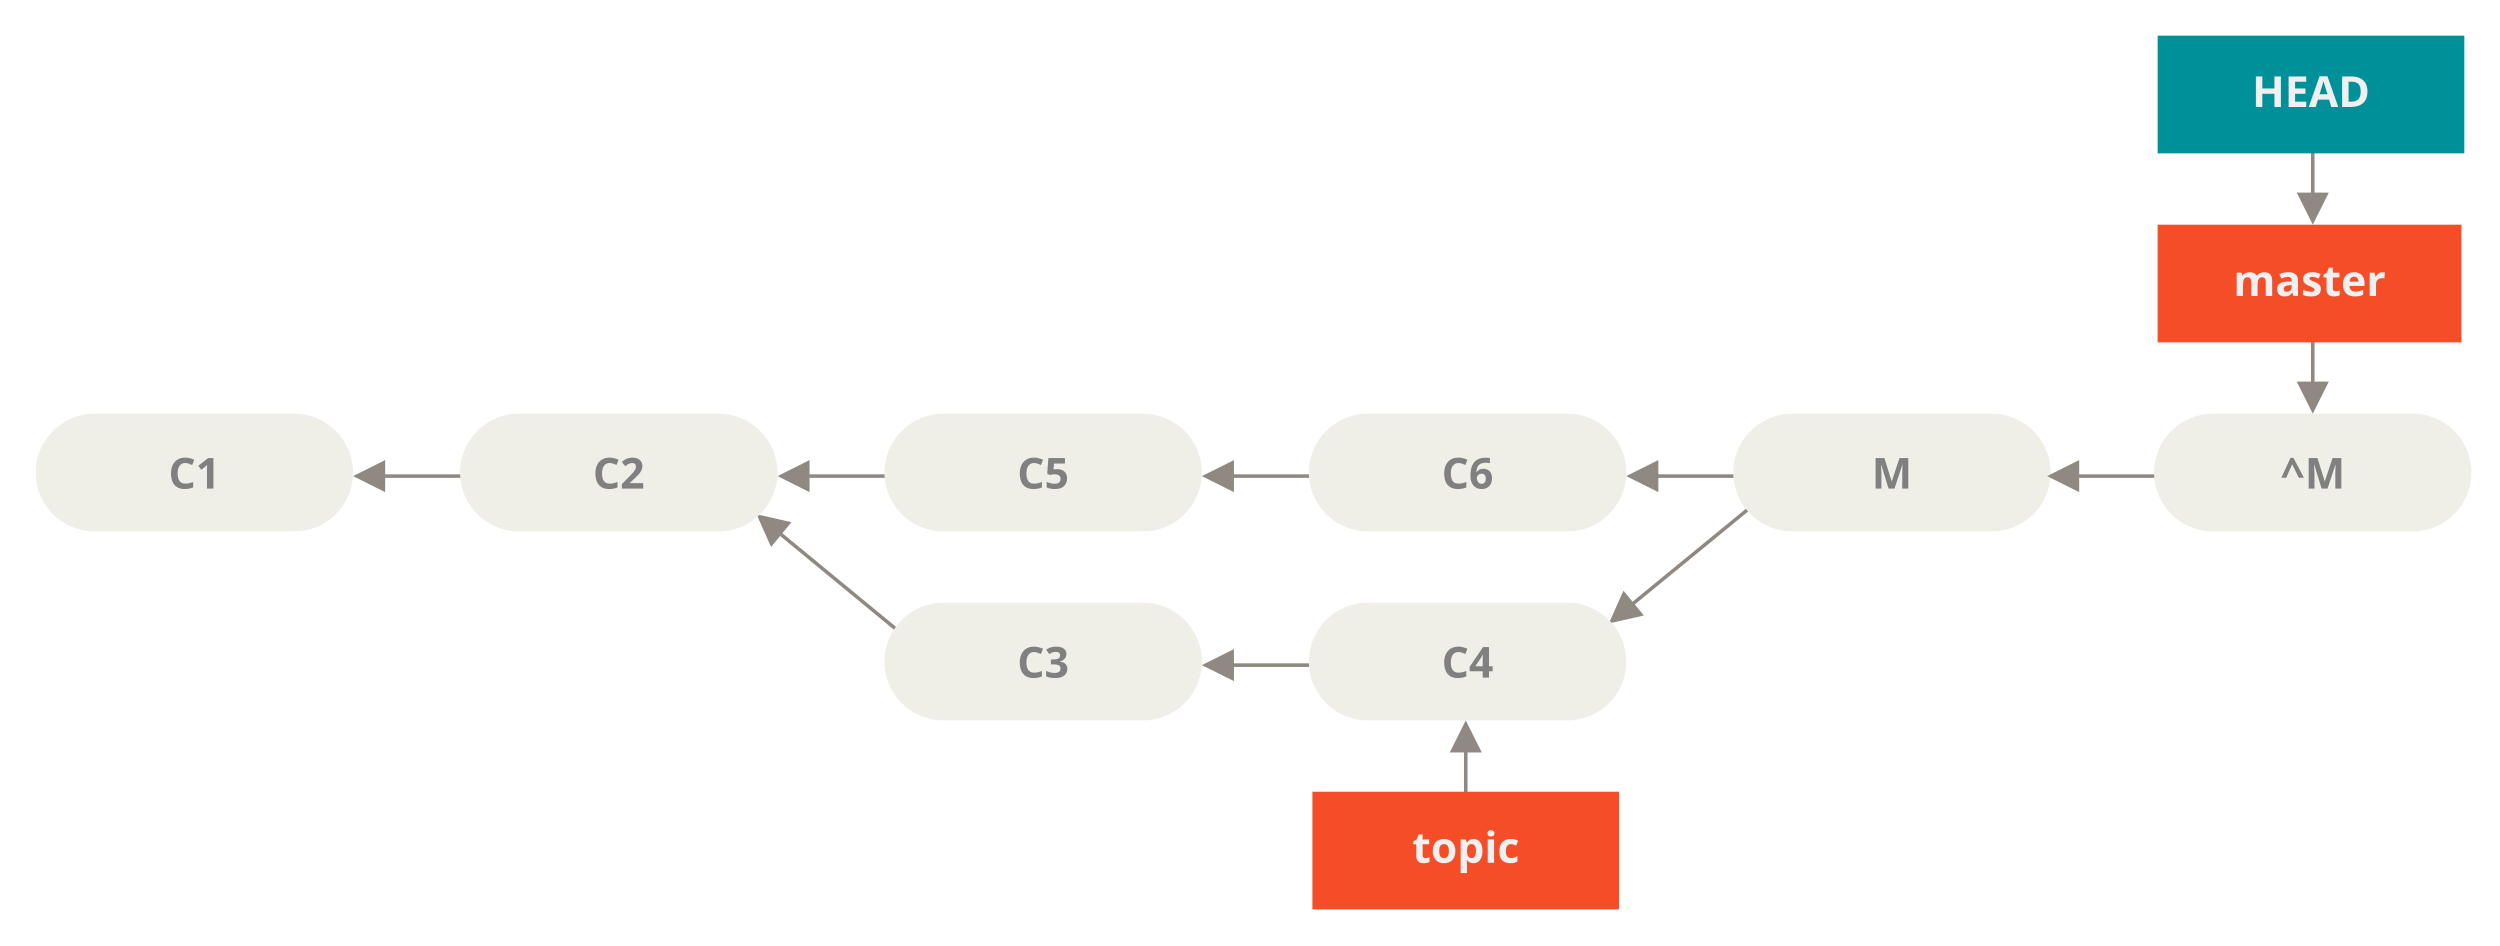
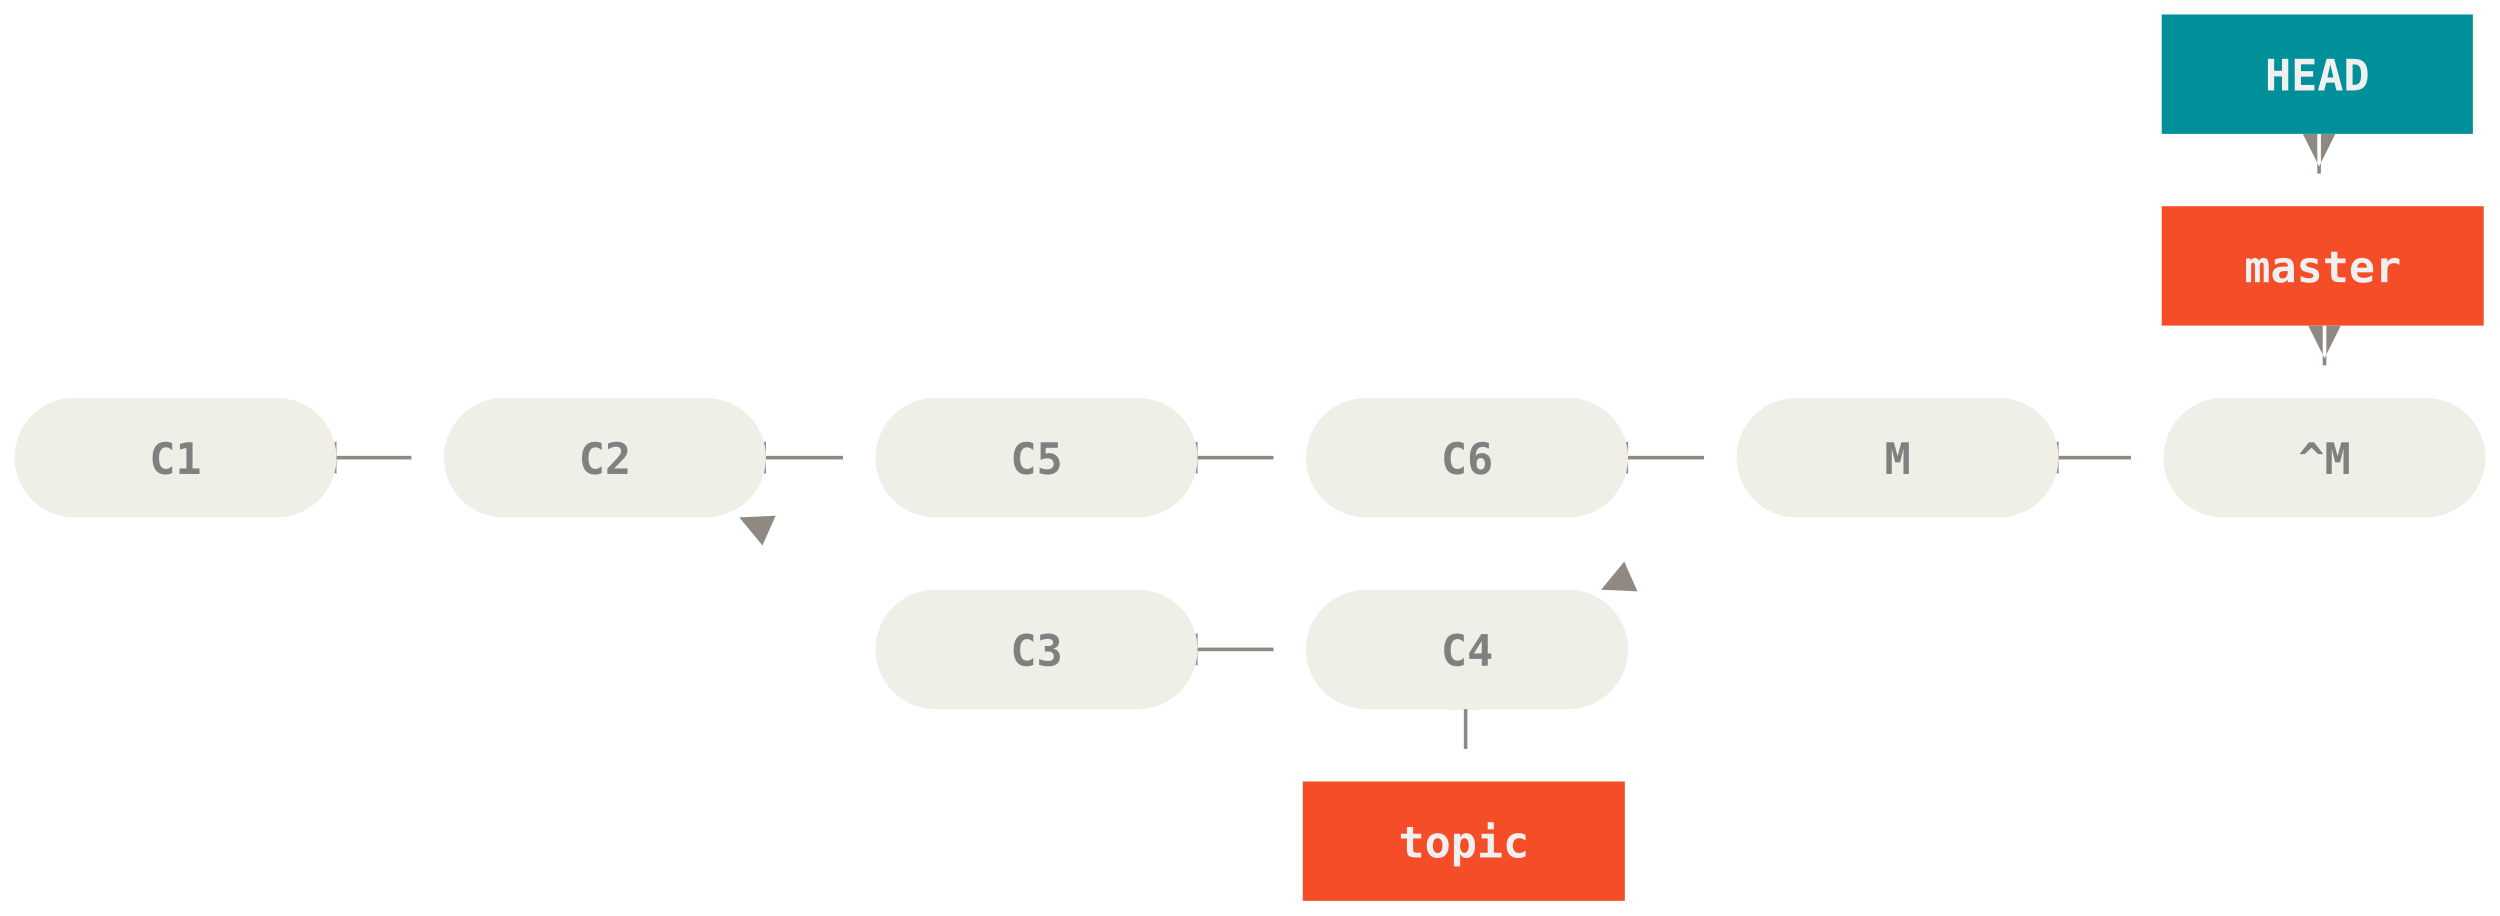
- <svg xmlns="http://www.w3.org/2000/svg" id="svg31651" version="1.1" viewBox="0 0 701 265">
-   <g id="07---Undo-Merge-(revert-1)" fill="none" fill-rule="evenodd">
-     <g id="brown" transform="translate(10 116)">
-       <rect id="Rectangle-1" width="89" height="33" rx="16.5" fill="#EFEFE7" fill-rule="evenodd" />
-       <text id="C6" fill="#979797" font-family="Source Code Pro" font-size="12px" font-weight="700" text-anchor="middle">
-         <tspan id="tspan31547" x="44.5" y="21" fill="#808080">C1</tspan>
-       </text>
-     </g>
-     <path id="Line-2" d="m457.76 168.72 43.814-35.927.634.773-43.814 35.927 2.536 3.093-9.813 2.227 4.106-9.186 2.536 3.093z" fill="#8F8981" fill-rule="nonzero" />
-     <path id="Line-3" d="m219.38 149.52 44.825 36.914-.636.772-44.825-36.914-2.543 3.088-4.087-9.195 9.808 2.248-2.543 3.088z" fill="#8F8981" fill-rule="nonzero" />
-     <g id="Line-+-brown-2" transform="translate(99 116)">
-       <path id="Line" d="m9 17h37v1h-37v4l-9-4.5 9-4.5v4z" fill="#8F8981" fill-rule="nonzero" />
-       <g id="g31560" transform="translate(30)">
-         <rect id="rect31554" width="89" height="33" rx="16.5" fill="#EFEFE7" fill-rule="evenodd" />
-         <text id="text31558" fill="#979797" font-family="Source Code Pro" font-size="12px" font-weight="700" text-anchor="middle">
-           <tspan id="tspan31556" x="44.5" y="21" fill="#808080">C2</tspan>
-         </text>
-       </g>
-     </g>
-     <g id="Line-+-brown-3" transform="translate(218 116)">
-       <path id="path31563" d="m9 17h37v1h-37v4l-9-4.5 9-4.5v4z" fill="#8F8981" fill-rule="nonzero" />
-       <g id="g31571" transform="translate(30)">
-         <rect id="rect31565" width="89" height="33" rx="16.5" fill="#EFEFE7" fill-rule="evenodd" />
-         <text id="text31569" fill="#979797" font-family="Source Code Pro" font-size="12px" font-weight="700" text-anchor="middle">
-           <tspan id="tspan31567" x="44.5" y="21" fill="#808080">C5</tspan>
-         </text>
-       </g>
-     </g>
-     <g id="g31580" transform="translate(248 169)">
-       <rect id="rect31574" width="89" height="33" rx="16.5" fill="#EFEFE7" fill-rule="evenodd" />
-       <text id="text31578" fill="#979797" font-family="Source Code Pro" font-size="12px" font-weight="700" text-anchor="middle">
-         <tspan id="tspan31576" x="44.5" y="21" fill="#808080">C3</tspan>
-       </text>
-     </g>
-     <path id="Line-6" d="m346 186h37v1h-37v4l-9-4.5 9-4.5v4z" fill="#8F8981" fill-rule="nonzero" />
-     <g id="g31589" transform="translate(367 169)">
-       <rect id="rect31583" width="89" height="33" rx="16.5" fill="#EFEFE7" fill-rule="evenodd" />
-       <text id="text31587" fill="#979797" font-family="Source Code Pro" font-size="12px" font-weight="700" text-anchor="middle">
-         <tspan id="tspan31585" x="44.5" y="21" fill="#808080">C4</tspan>
-       </text>
-     </g>
-     <g id="Line-+-brown-4" transform="translate(337 116)">
-       <path id="path31591" d="m9 17h37v1h-37v4l-9-4.5 9-4.5v4z" fill="#8F8981" fill-rule="nonzero" />
-       <g id="g31599" transform="translate(30)">
-         <rect id="rect31593" width="89" height="33" rx="16.5" fill="#EFEFE7" fill-rule="evenodd" />
-         <text id="text31597" fill="#979797" font-family="Source Code Pro" font-size="12px" font-weight="700" text-anchor="middle">
-           <tspan id="tspan31595" x="44.5" y="21" fill="#808080">C6</tspan>
-         </text>
-       </g>
-     </g>
-     <g id="Line-7-+-brown-5" transform="translate(456 116)">
-       <path id="Line-7" d="m9 17h37v1h-37v4l-9-4.5 9-4.5v4z" fill="#8F8981" fill-rule="nonzero" />
-       <g id="g31609" transform="translate(30)">
-         <rect id="rect31603" width="89" height="33" rx="16.5" fill="#EFEFE7" fill-rule="evenodd" />
-         <text id="text31607" fill="#979797" font-family="Source Code Pro" font-size="12px" font-weight="700" text-anchor="middle">
-           <tspan id="tspan31605" x="44.5" y="21" fill="#808080">M</tspan>
-         </text>
-       </g>
-     </g>
-     <path id="path31612" d="m583 133h37v1h-37v4l-9-4.5 9-4.5v4z" fill="#8F8981" fill-rule="nonzero" />
-     <g id="g31620" transform="translate(604 116)">
-       <rect id="rect31614" width="89" height="33" rx="16.5" fill="#EFEFE7" fill-rule="evenodd" />
-       <text id="text31618" fill="#979797" font-family="Source Code Pro" font-size="12px" font-weight="700" text-anchor="middle">
-         <tspan id="tspan31616" x="44.5" y="21" fill="#808080">^M</tspan>
-       </text>
-     </g>
-     <g id="Line-4-+-ref-+-Line-4-+-ref-2" transform="translate(605 10)">
-       <g id="Line-4-+-ref" transform="translate(0 53)">
-         <path id="Line-4" d="m43 44v-36h1v36h4l-4.5 9-4.5-9h4z" fill="#8F8981" fill-rule="nonzero" />
-         <g id="ref">
-           <rect id="Rectangle-2" width="85.196" height="33" fill="#F44D27" fill-rule="evenodd" />
-           <text id="master" fill="#979797" font-family="Source Code Pro" font-size="12px" font-weight="700" text-anchor="middle">
-             <tspan id="tspan31624" x="42.598" y="20" fill="#f0f0f0">master</tspan>
-           </text>
-         </g>
-       </g>
-       <g id="Line-4-+-ref-2">
-         <path id="path31629" d="m43 44v-36h1v36h4l-4.5 9-4.5-9h4z" fill="#8F8981" fill-rule="nonzero" />
-         <g id="symref">
-           <rect id="rect31631" width="86" height="33" fill="#00909A" fill-rule="evenodd" />
-           <text id="text31635" fill="#979797" font-family="Source Code Pro" font-size="12px" font-weight="700" text-anchor="middle">
-             <tspan id="tspan31633" x="43" y="20" fill="#f0f0f0">HEAD</tspan>
-           </text>
-         </g>
-       </g>
-     </g>
-     <g id="Line-5-+-ref-2" transform="translate(368 202)">
-       <path id="Line-5" transform="matrix(1 0 0 -1 -.5 45)" d="m43 36v-36h1v36h4l-4.5 9-4.5-9z" style="fill-rule:nonzero;fill:#8f8981" />
-       <g id="g31647" transform="translate(0 20)">
-         <rect id="rect31641" transform="scale(.81132 1)" width="106" height="33" style="fill-rule:evenodd;fill:#f44d27" />
-         <text id="text31645" transform="translate(-9.9783 -.074)" font-size="12px" font-weight="700" style="fill:#979797;font-family:'Source Code Pro';font-size:12px;font-weight:700;text-anchor:middle">
-           <tspan id="tspan31643" x="53" y="20" style="fill:#f0f0f0">topic</tspan>
-         </text>
-       </g>
-     </g>
+ <svg xmlns="http://www.w3.org/2000/svg" version="1.1" width="1382" height="506" viewBox="0 0 691 253">
+   <path d="m93 126h20.7v1h-20.7v4l-9-4.5 9-4.5z" fill="#8f8981" />
+   <path d="m211.7 126h21.3v1h-21.3v4l-9-4.5 9-4.5z" fill="#8f8981" />
+   <path d="M249.359 163 L212.565 146.654 L214.392 142.542 L204.341 143 L210.738 150.766 L212.565 146.654 Z" fill="#8f8981" />
+   <path d="m331 179h21v1h-21v4l-9-4.5 9-4.5z" fill="#8f8981" />
+   <path d="m331 126h21v1h-21v4l-9-4.5 9-4.5z" fill="#8f8981" />
+   <path d="m450 126h21v1h-21v4l-9-4.5 9-4.5z" fill="#8f8981" />
+   <path d="M487.453 143 L450.769 159.338 L448.938 155.228 L442.547 163 L452.599 163.449 L450.769 159.338 Z" fill="#8f8981" />
+   <path d="m569 126h20v1h-20v4l-9-4.5 9-4.5z" fill="#8f8981" />
+   <path d="m642 90v11h1v-11h4l-4.5 9-4.5-9z" fill="#8f8981" />
+   <path d="m640.5 37v11h1v-11h4l-4.5 9-4.5-9z" fill="#8f8981" />
+   <path d="m404.6 196v11h1v-11h4l-4.5-9-4.5 9z" fill="#8f8981" />
+   <g>
+     <rect x="4" y="110" width="89" height="33" rx="16.5" ry="16.5" fill="#efefe7" />
+     <text font-size="12px" font-weight="700" font-family="'JetBrains Mono', 'Source Code Pro', monospace" text-anchor="middle">
+       <tspan x="48.5" y="131" fill="gray">C1</tspan>
+     </text>
+   </g>
+   <g>
+     <rect x="122.7" y="110" width="89" height="33" rx="16.5" ry="16.5" fill="#efefe7" />
+     <text font-size="12px" font-weight="700" font-family="'JetBrains Mono', 'Source Code Pro', monospace" text-anchor="middle">
+       <tspan x="167.2" y="131" fill="gray">C2</tspan>
+     </text>
+   </g>
+   <g>
+     <rect x="242" y="110" width="89" height="33" rx="16.5" ry="16.5" fill="#efefe7" />
+     <text font-size="12px" font-weight="700" font-family="'JetBrains Mono', 'Source Code Pro', monospace" text-anchor="middle">
+       <tspan x="286.5" y="131" fill="gray">C5</tspan>
+     </text>
+   </g>
+   <g>
+     <rect x="242" y="163" width="89" height="33" rx="16.5" ry="16.5" fill="#efefe7" />
+     <text font-size="12px" font-weight="700" font-family="'JetBrains Mono', 'Source Code Pro', monospace" text-anchor="middle">
+       <tspan x="286.5" y="184" fill="gray">C3</tspan>
+     </text>
+   </g>
+   <g>
+     <rect x="361" y="163" width="89" height="33" rx="16.5" ry="16.5" fill="#efefe7" />
+     <text font-size="12px" font-weight="700" font-family="'JetBrains Mono', 'Source Code Pro', monospace" text-anchor="middle">
+       <tspan x="405.5" y="184" fill="gray">C4</tspan>
+     </text>
+   </g>
+   <g>
+     <rect x="361" y="110" width="89" height="33" rx="16.5" ry="16.5" fill="#efefe7" />
+     <text font-size="12px" font-weight="700" font-family="'JetBrains Mono', 'Source Code Pro', monospace" text-anchor="middle">
+       <tspan x="405.5" y="131" fill="gray">C6</tspan>
+     </text>
+   </g>
+   <g>
+     <rect x="480" y="110" width="89" height="33" rx="16.5" ry="16.5" fill="#efefe7" />
+     <text font-size="12px" font-weight="700" font-family="'JetBrains Mono', 'Source Code Pro', monospace" text-anchor="middle">
+       <tspan x="524.5" y="131" fill="gray">M</tspan>
+     </text>
+   </g>
+   <g>
+     <rect x="598" y="110" width="89" height="33" rx="16.5" ry="16.5" fill="#efefe7" />
+     <text font-size="12px" font-weight="700" font-family="'JetBrains Mono', 'Source Code Pro', monospace" text-anchor="middle">
+       <tspan x="642.5" y="131" fill="gray">^M</tspan>
+     </text>
+   </g>
+   <g>
+     <rect x="597.5" y="57" width="89" height="33" fill="#f44d27" />
+     <text font-size="12px" font-weight="700" font-family="'JetBrains Mono', 'Source Code Pro', monospace" text-anchor="middle">
+       <tspan x="642" y="78" fill="#f0f0f0">master</tspan>
+     </text>
+   </g>
+   <g>
+     <rect x="597.5" y="4" width="86" height="33" fill="#00909a" />
+     <text font-size="12px" font-weight="700" font-family="'JetBrains Mono', 'Source Code Pro', monospace" text-anchor="middle">
+       <tspan x="640.5" y="25" fill="#f0f0f0">HEAD</tspan>
+     </text>
+   </g>
+   <g>
+     <rect x="360.1" y="216" width="89" height="33" fill="#f44d27" />
+     <text font-size="12px" font-weight="700" font-family="'JetBrains Mono', 'Source Code Pro', monospace" text-anchor="middle">
+       <tspan x="404.6" y="237" fill="#f0f0f0">topic</tspan>
+     </text>
  </g>
</svg>
